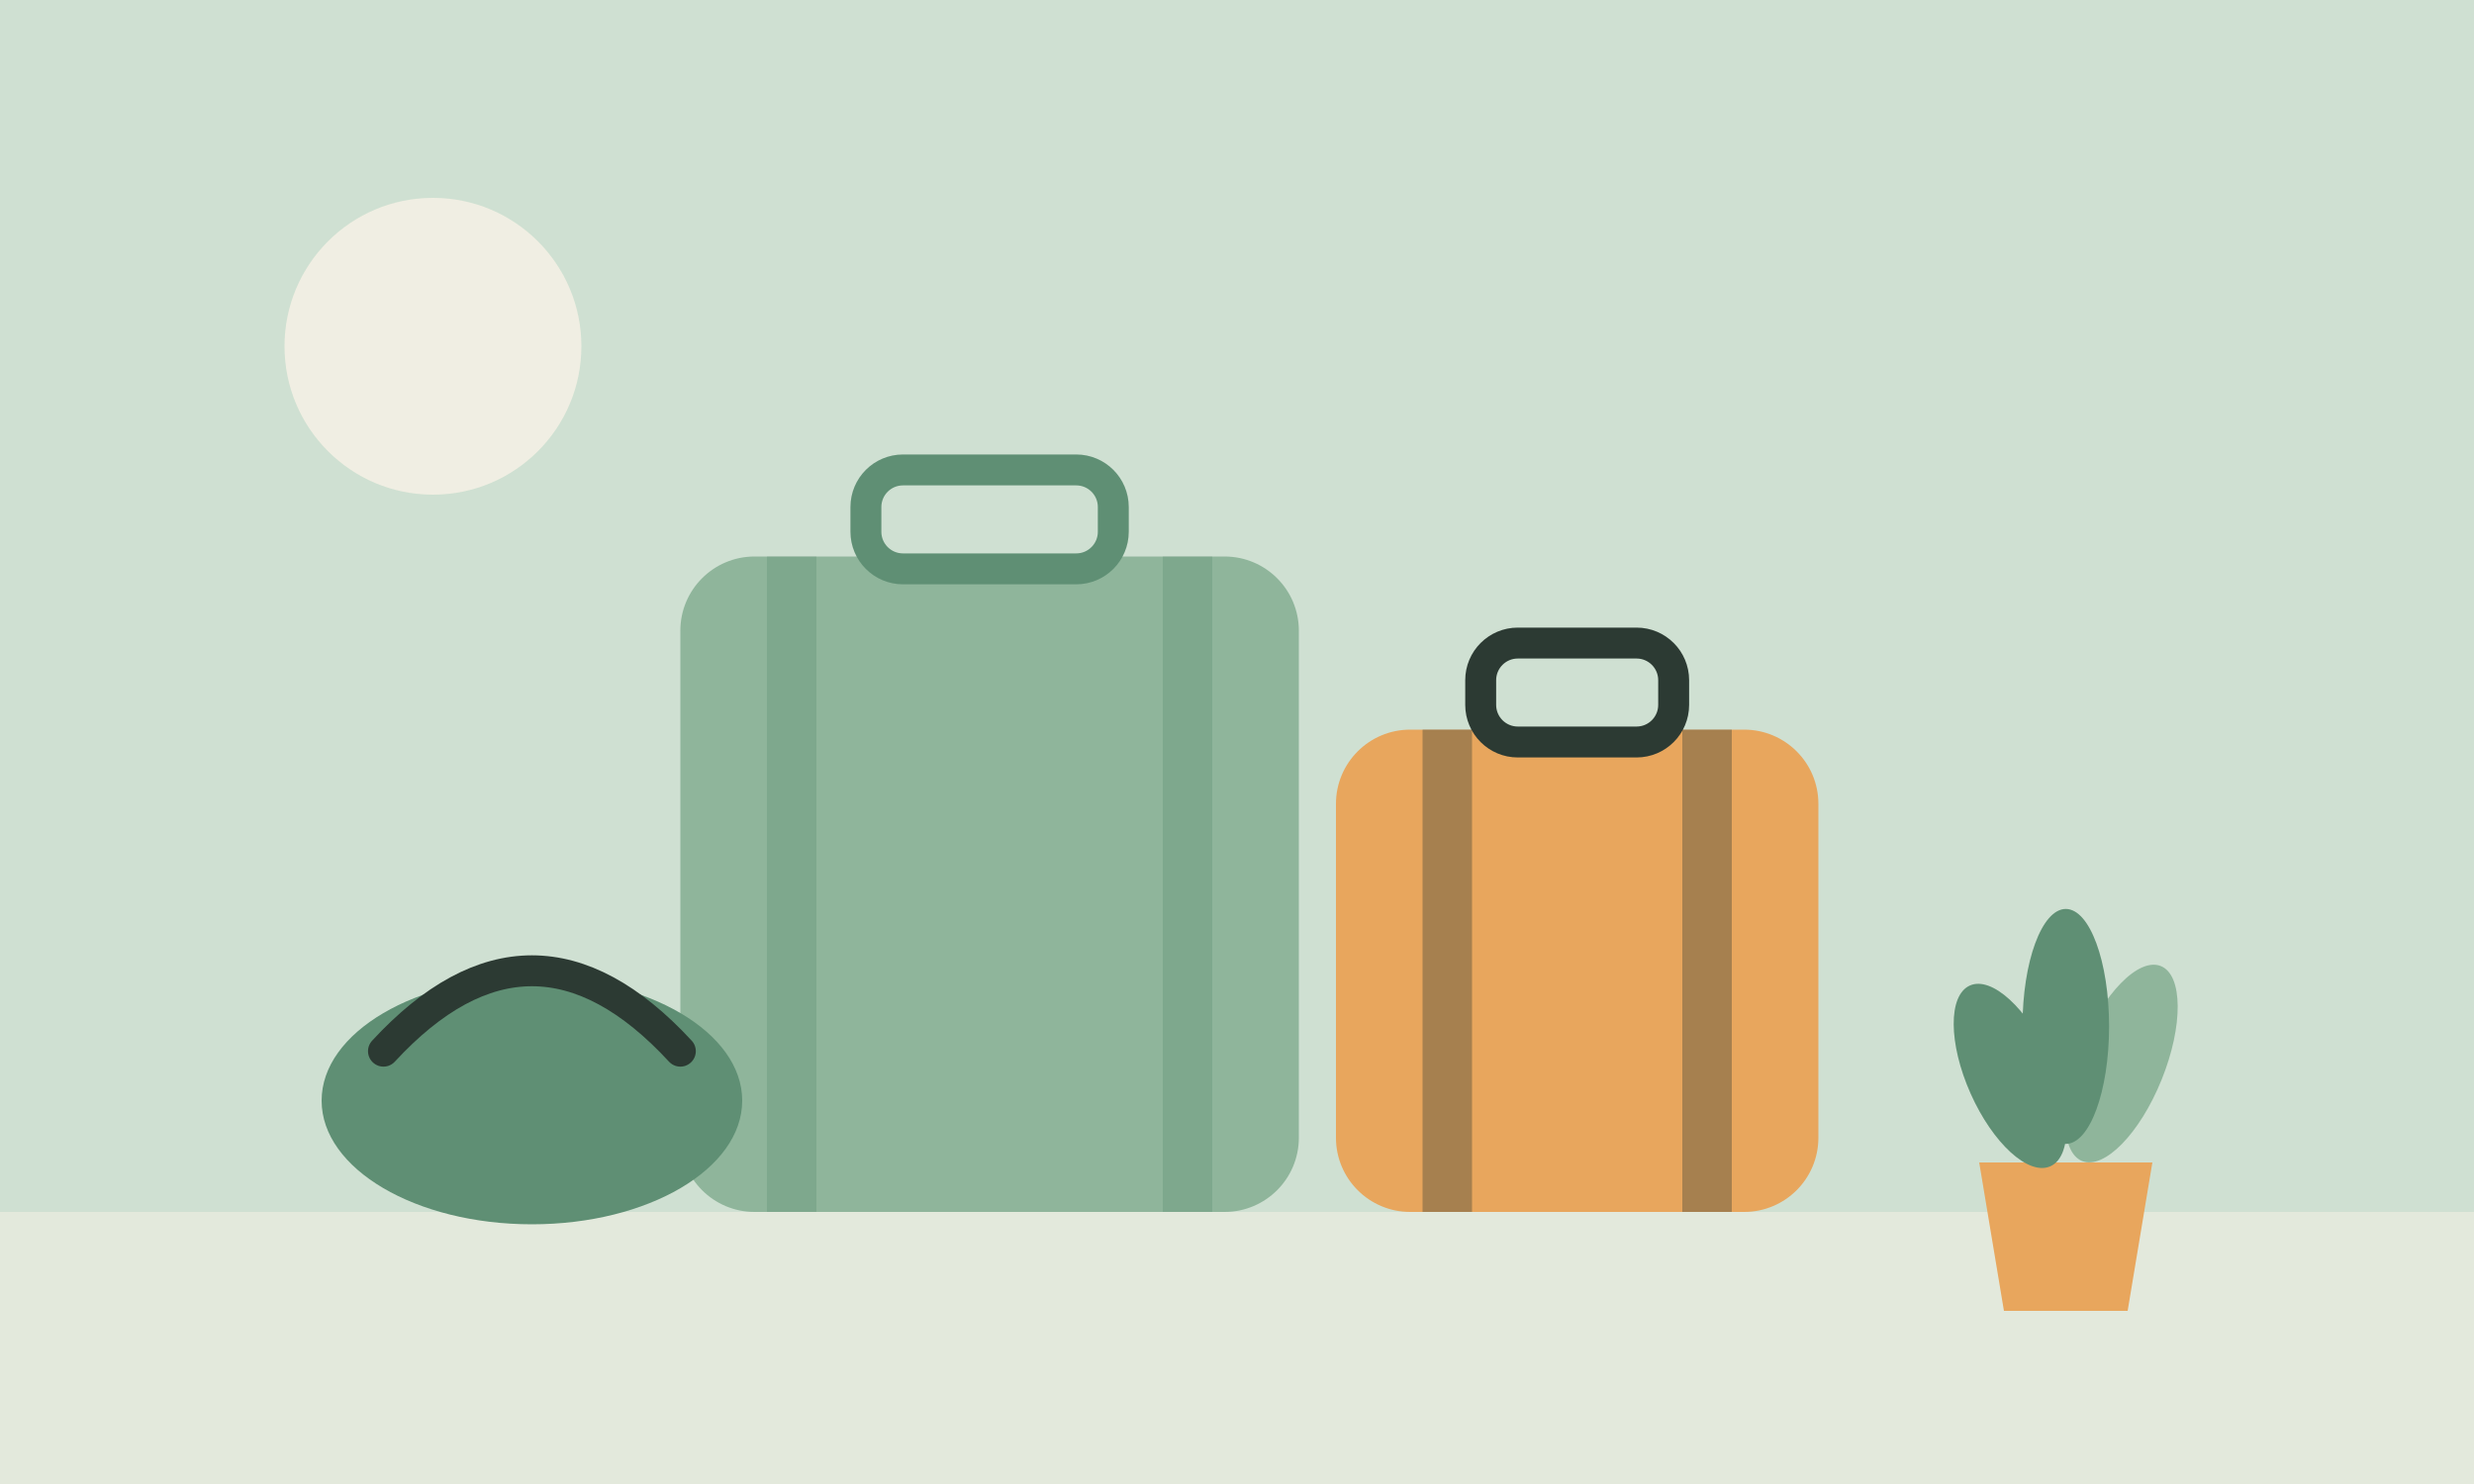
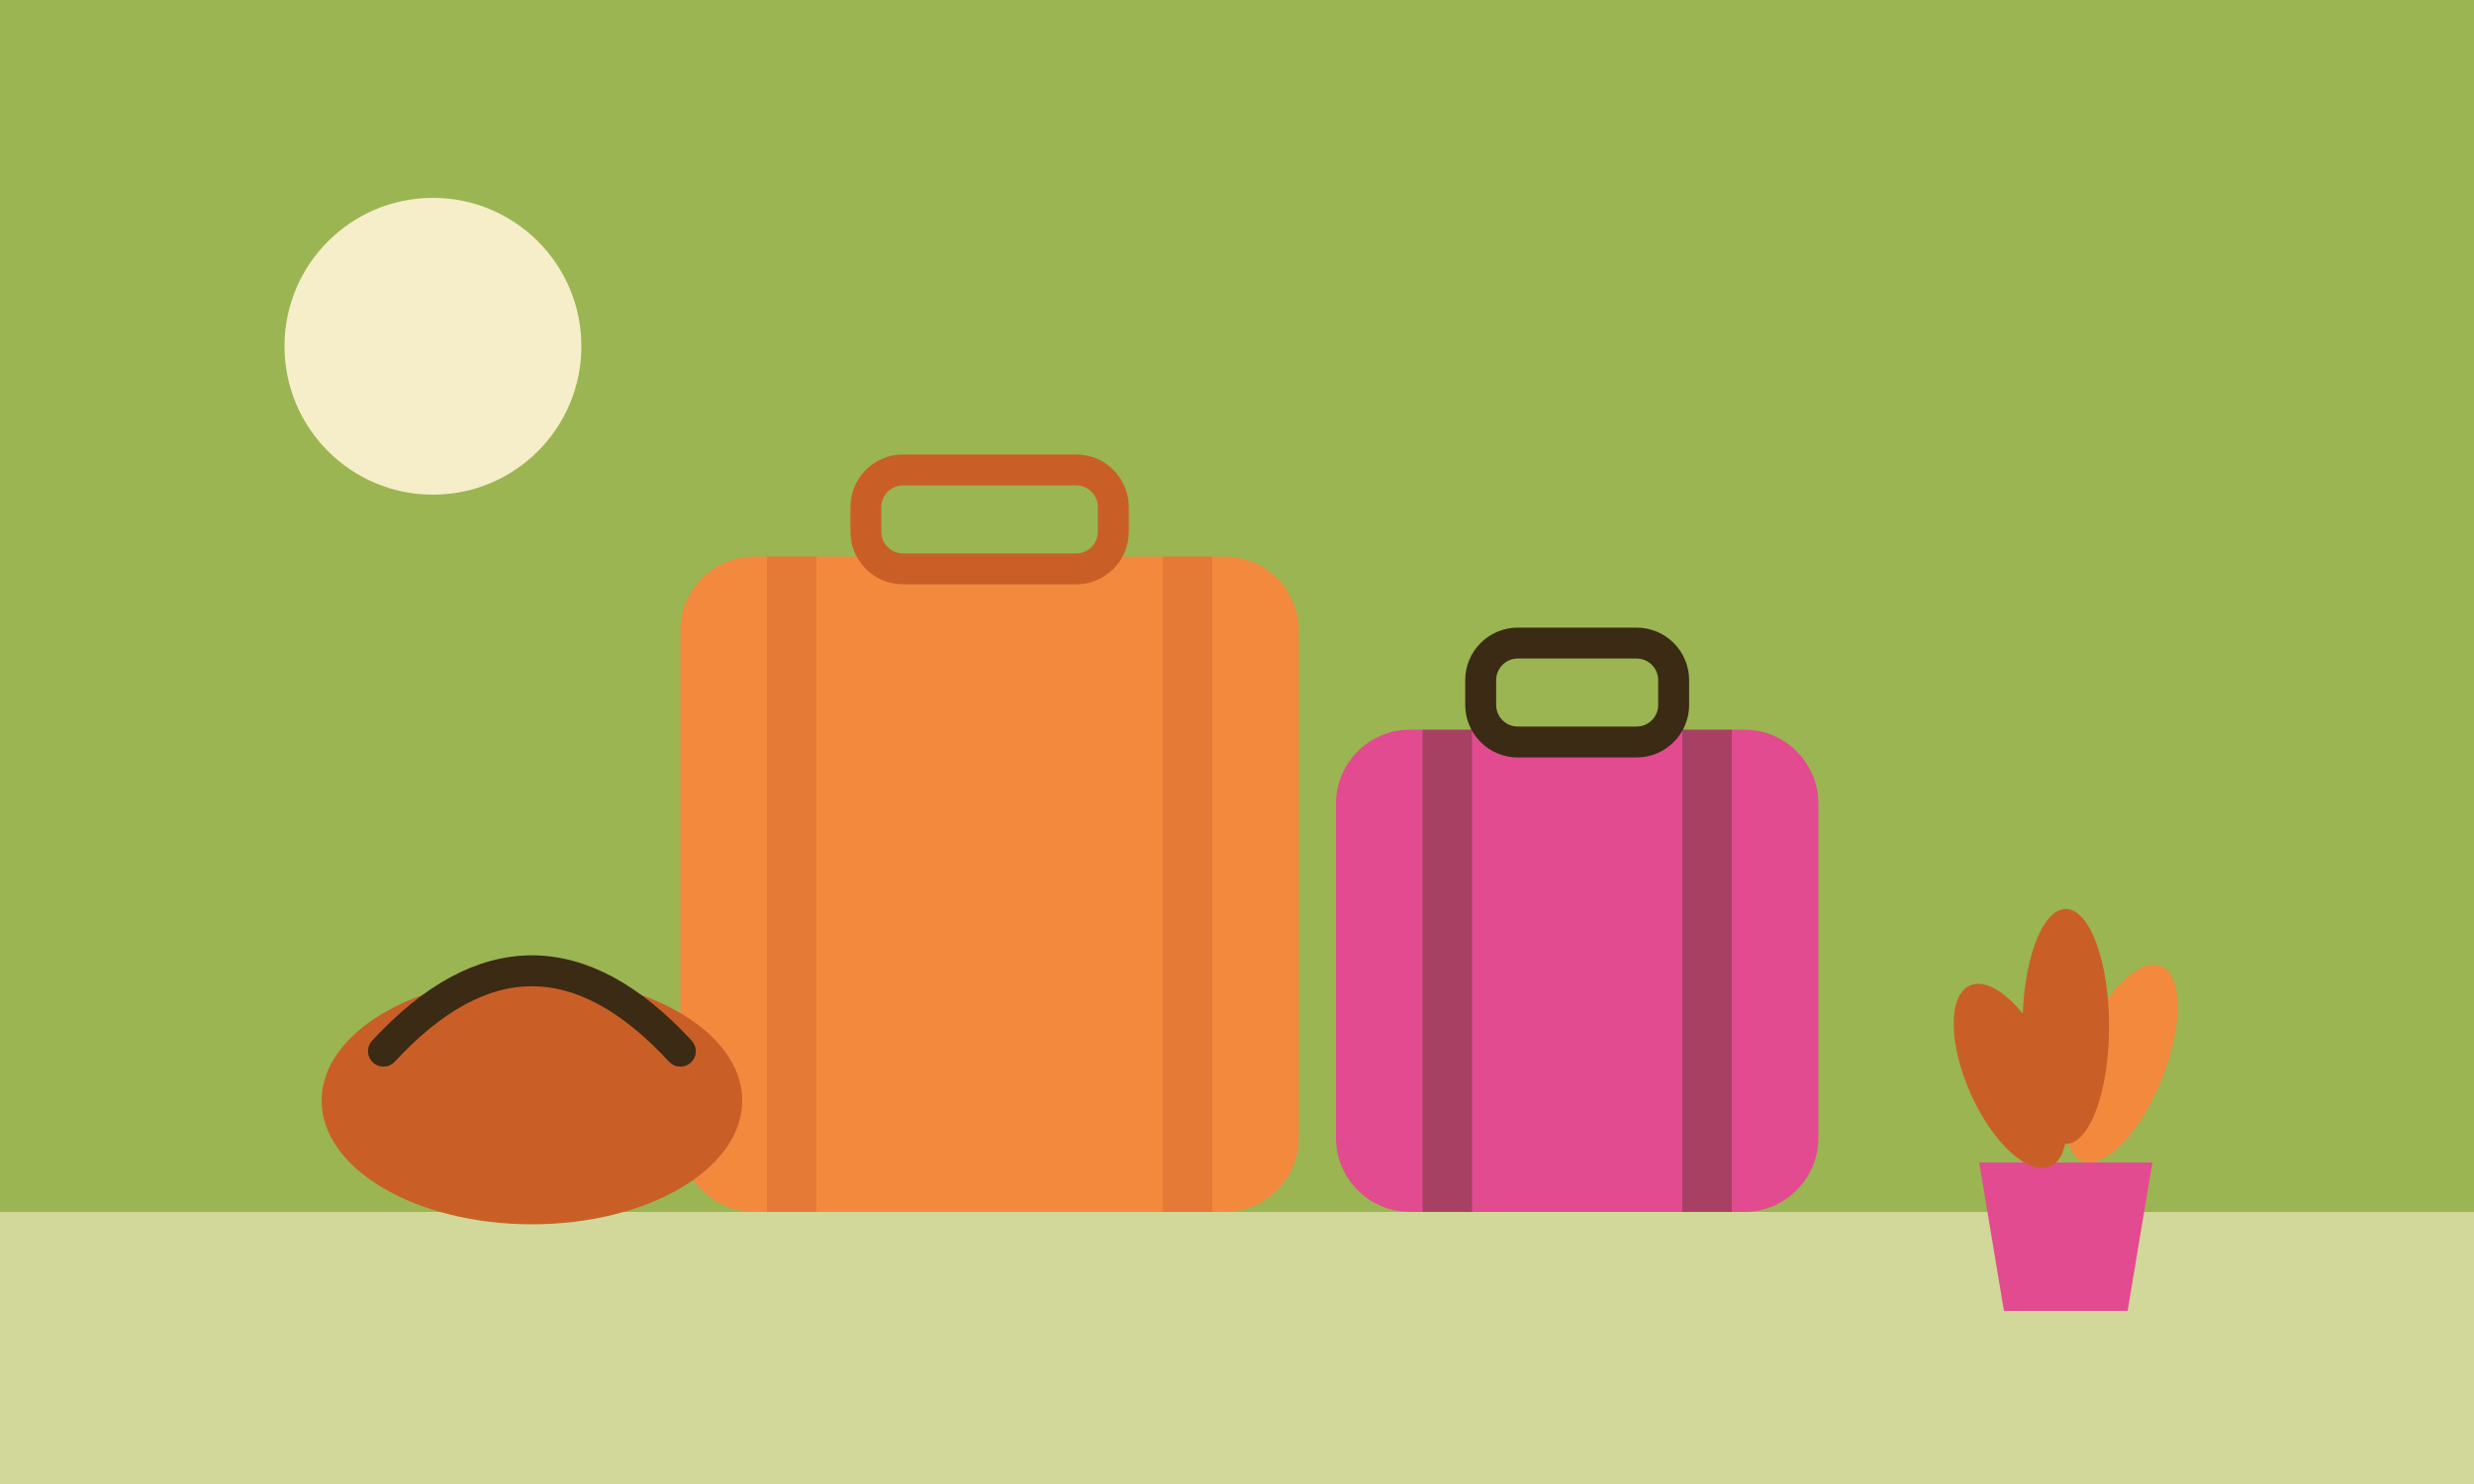
<svg xmlns="http://www.w3.org/2000/svg" viewBox="0 0 400 240" preserveAspectRatio="xMidYMid slice">
-   <rect width="400" height="240" fill="#cfe0d2" />
-   <circle cx="70" cy="56" r="24" fill="#f4f0e4" opacity=".9" />
-   <rect x="0" y="196" width="400" height="44" fill="#f4f0e4" opacity=".55" />
-   <rect x="110" y="90" width="100" height="106" rx="12" fill="#8fb59b" />
-   <rect x="140.0" y="76" width="40.0" height="16" rx="6" fill="none" stroke="#5f8f74" stroke-width="5" />
-   <rect x="124" y="90" width="8" height="106" fill="#5f8f74" opacity=".35" />
-   <rect x="188" y="90" width="8" height="106" fill="#5f8f74" opacity=".35" />
-   <rect x="216" y="118" width="78" height="78" rx="12" fill="#e8a65d" />
-   <rect x="239.4" y="104" width="31.2" height="16" rx="6" fill="none" stroke="#2c3a33" stroke-width="5" />
-   <rect x="230" y="118" width="8" height="78" fill="#2c3a33" opacity=".35" />
-   <rect x="272" y="118" width="8" height="78" fill="#2c3a33" opacity=".35" />
-   <ellipse cx="86" cy="178" rx="34" ry="20" fill="#5f8f74" />
-   <path d="M62 170 q24 -26 48 0" fill="none" stroke="#2c3a33" stroke-width="5" stroke-linecap="round" />
-   <path d="M320 188 h28 l-4 24 h-20z" fill="#e8a65d" />
-   <ellipse cx="325" cy="174" rx="7" ry="16" fill="#5f8f74" transform="rotate(-24 325 174)" />
-   <ellipse cx="343" cy="172" rx="7" ry="17" fill="#8fb59b" transform="rotate(22 343 172)" />
-   <ellipse cx="334" cy="166" rx="7" ry="19" fill="#5f8f74" />
+   <rect width="400" height="240" fill="#9bb552" />
+   <circle cx="70" cy="56" r="24" fill="#fff4d6" opacity=".9" />
+   <rect x="0" y="196" width="400" height="44" fill="#fff4d6" opacity=".55" />
+   <rect x="110" y="90" width="100" height="106" rx="12" fill="#f2893d" />
+   <rect x="140.0" y="76" width="40.0" height="16" rx="6" fill="none" stroke="#c95f27" stroke-width="5" />
+   <rect x="124" y="90" width="8" height="106" fill="#c95f27" opacity=".35" />
+   <rect x="188" y="90" width="8" height="106" fill="#c95f27" opacity=".35" />
+   <rect x="216" y="118" width="78" height="78" rx="12" fill="#e24b8f" />
+   <rect x="239.4" y="104" width="31.2" height="16" rx="6" fill="none" stroke="#3b2a14" stroke-width="5" />
+   <rect x="230" y="118" width="8" height="78" fill="#3b2a14" opacity=".35" />
+   <rect x="272" y="118" width="8" height="78" fill="#3b2a14" opacity=".35" />
+   <ellipse cx="86" cy="178" rx="34" ry="20" fill="#c95f27" />
+   <path d="M62 170 q24 -26 48 0" fill="none" stroke="#3b2a14" stroke-width="5" stroke-linecap="round" />
+   <path d="M320 188 h28 l-4 24 h-20z" fill="#e24b8f" />
+   <ellipse cx="325" cy="174" rx="7" ry="16" fill="#c95f27" transform="rotate(-24 325 174)" />
+   <ellipse cx="343" cy="172" rx="7" ry="17" fill="#f2893d" transform="rotate(22 343 172)" />
+   <ellipse cx="334" cy="166" rx="7" ry="19" fill="#c95f27" />
</svg>
